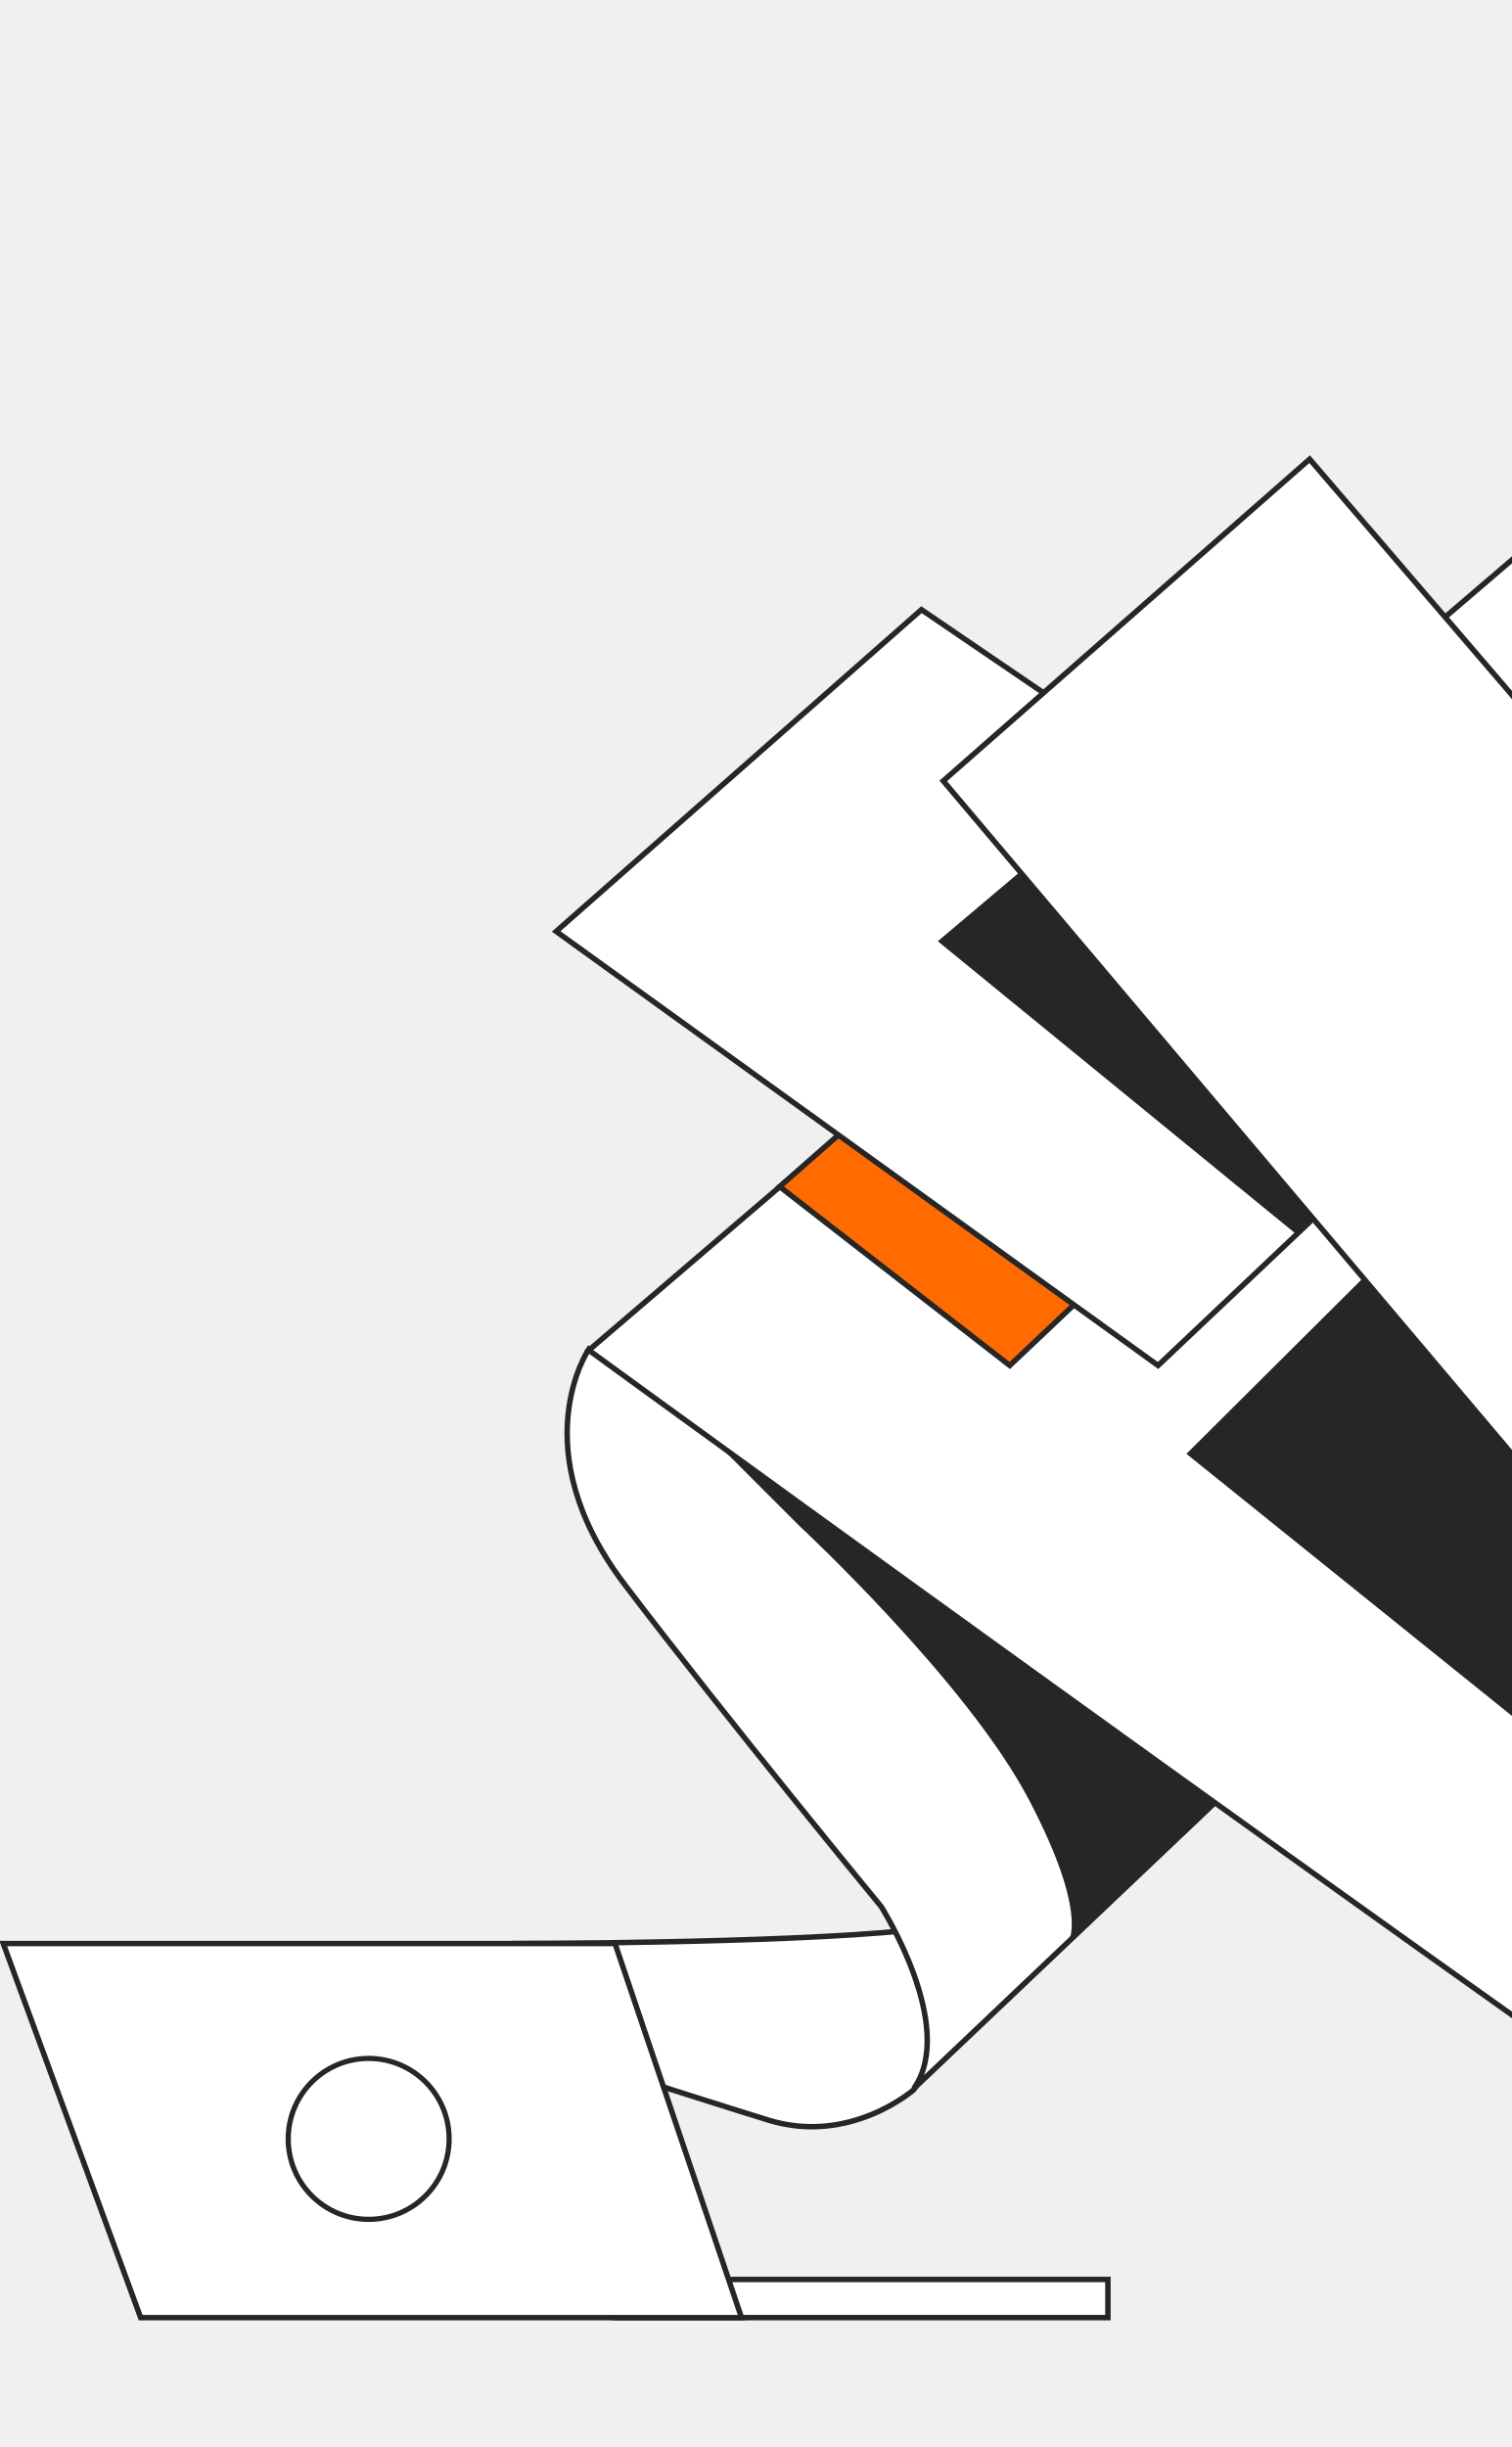
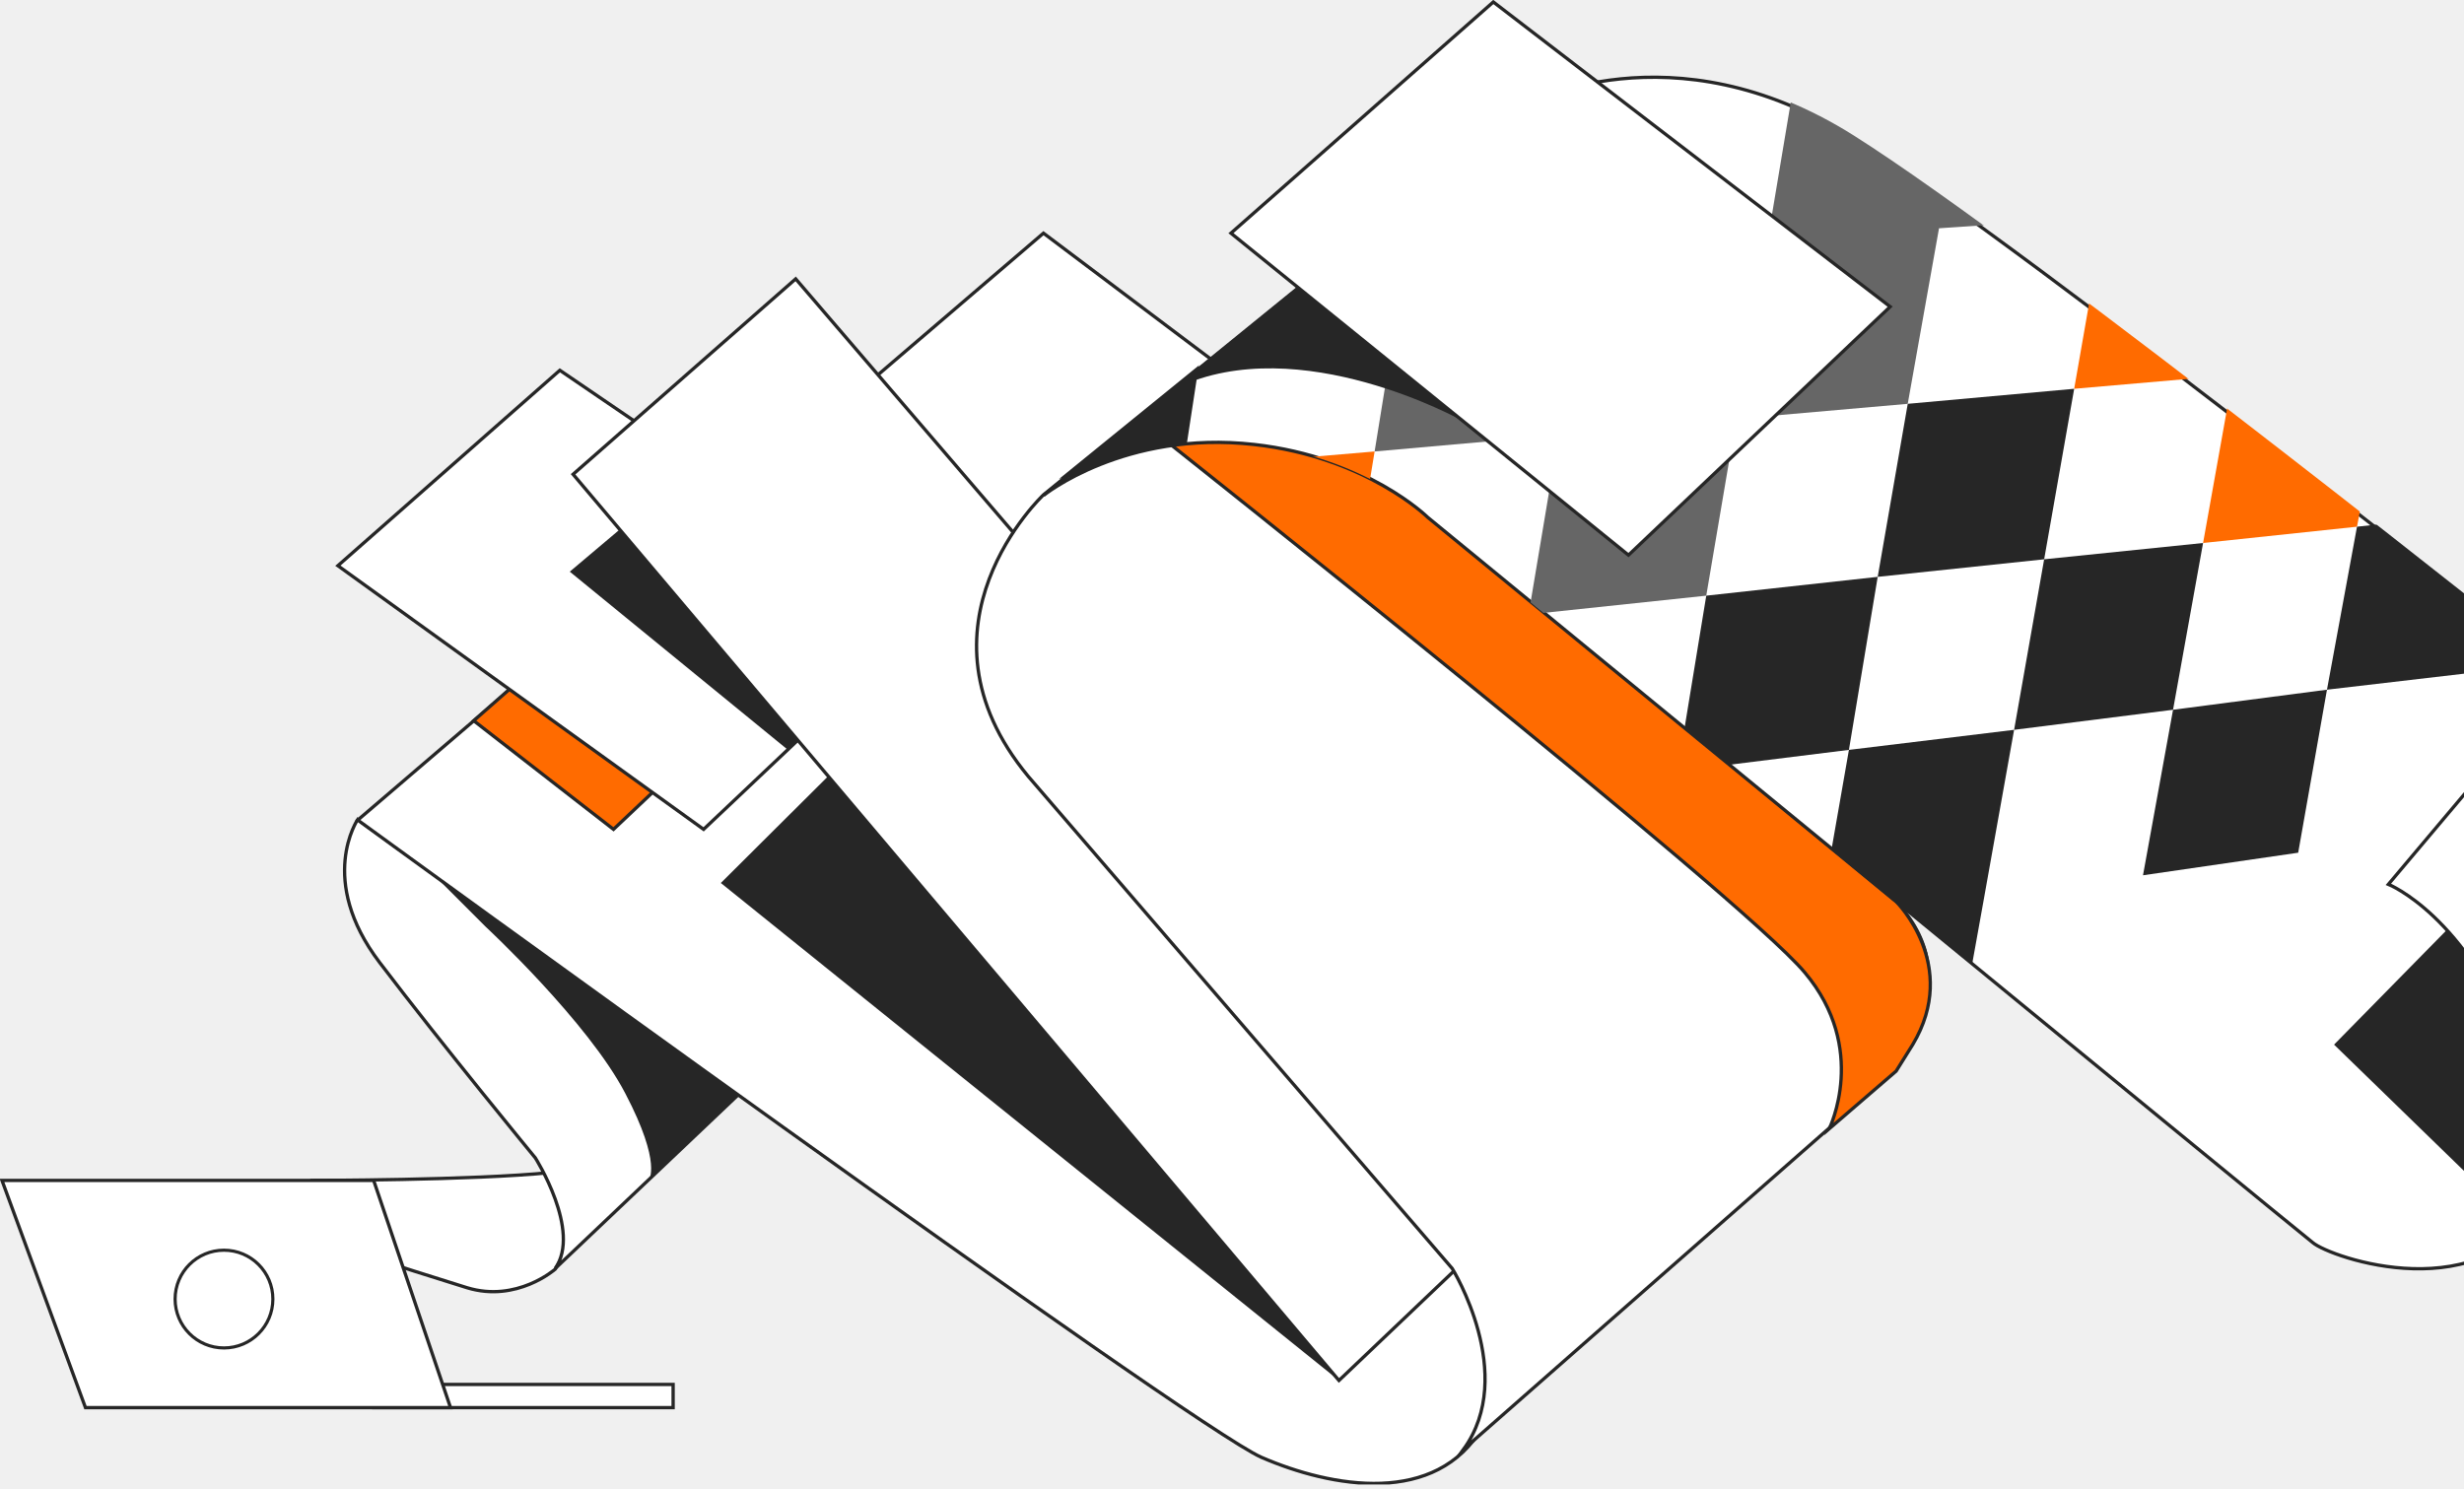
- <svg xmlns="http://www.w3.org/2000/svg" width="160" height="259" viewBox="0 0 160 259" fill="none">
-   <g clip-path="url(#clip0_48_353)">
-     <path d="M65.106 241.266H117.284V245.306H65.106V241.266Z" fill="white" stroke="#262626" stroke-width="0.577" stroke-miterlimit="10" />
-     <path d="M96.736 221.18C96.736 221.18 90.041 227.067 81.383 224.412C72.725 221.757 45.943 213.099 45.943 213.099L54.255 205.711C54.255 205.711 82.537 205.711 96.043 204.326L102.97 210.79L96.736 221.18Z" fill="white" stroke="#262626" stroke-width="0.577" stroke-miterlimit="10" />
-     <path d="M62.336 142.797C62.336 142.797 55.178 153.302 66.145 167.732C77.112 182.162 93.273 201.786 93.273 201.786C93.273 201.786 101.354 214.485 96.736 221.065L128.713 190.704L62.336 142.797Z" fill="white" stroke="#262626" stroke-width="0.577" stroke-miterlimit="10" />
-     <path d="M179.391 135.41L245.652 210.56C245.652 210.56 266.431 234.802 258.351 248.655C250.27 262.507 232.031 259.275 219.794 253.965C207.558 248.655 62.336 142.913 62.336 142.913L181.815 40.634L238.726 83.462L179.391 135.41Z" fill="white" stroke="#262626" stroke-width="0.577" stroke-miterlimit="10" />
-     <path d="M145.566 107.936L119.939 92.698L82.537 125.598L106.894 144.53L145.566 107.936Z" fill="#FF6B00" stroke="#262626" stroke-width="0.577" stroke-miterlimit="10" />
-     <path d="M161.267 107.936L97.544 64.531L58.873 98.585L122.595 144.53L161.267 107.936Z" fill="white" stroke="#262626" stroke-width="0.577" stroke-miterlimit="10" />
-     <path d="M113.359 87.733L99.276 99.624L137.14 130.561L161.959 107.127L113.359 87.733Z" fill="#262626" />
-     <path d="M233.3 240.575L125.596 153.88L149.838 129.754L233.3 240.575Z" fill="#262626" />
-     <path d="M271.856 203.864L138.64 48.599L99.853 82.654L233.3 240.574L271.856 203.864Z" fill="white" stroke="#262626" stroke-width="0.577" stroke-miterlimit="10" />
-     <path d="M181.815 86.232L265.508 18.238C267.24 36.131 274.859 54.255 274.859 54.255L356.358 131.137L328.307 155.495L330.154 156.996C343.545 170.386 330.154 186.548 330.154 186.548L255.003 252.579C264.469 239.534 253.041 221.064 253.041 221.064L179.16 135.293C157.458 109.088 181.815 86.232 181.815 86.232Z" fill="white" stroke="#262626" stroke-width="0.577" stroke-miterlimit="10" />
-     <path d="M65.107 205.712L78.498 245.307H14.891L0.346 205.712H65.107Z" fill="white" stroke="#262626" stroke-width="0.577" stroke-miterlimit="10" />
-     <path d="M113.013 205.712C113.013 205.712 115.437 202.941 108.973 190.589C102.508 178.122 84.615 161.499 84.615 161.499C84.615 161.499 77.343 154.226 76.073 152.956L128.713 190.935L113.013 205.712Z" fill="#262626" />
-     <circle r="8.517" transform="matrix(-1 0 0 1 39.0276 226.388)" fill="white" stroke="#262626" stroke-width="0.549" />
+ <svg xmlns="http://www.w3.org/2000/svg" width="586" height="354" viewBox="0 0 586 354" fill="none">
+   <g clip-path="url(#clip0_34_1555)">
+     <path d="M88.866 329.308H160.085V334.823H88.866V329.308Z" fill="white" stroke="#262626" stroke-width="0.788" stroke-miterlimit="10" />
+     <path d="M132.038 301.892C132.038 301.892 122.9 309.928 111.083 306.304C99.265 302.68 62.711 290.862 62.711 290.862L74.055 280.778C74.055 280.778 112.658 280.778 131.093 278.888L140.547 287.711L132.038 301.892Z" fill="white" stroke="#262626" stroke-width="0.788" stroke-miterlimit="10" />
+     <path d="M85.085 194.906C85.085 194.906 75.316 209.244 90.284 228.94C105.253 248.635 127.312 275.421 127.312 275.421C127.312 275.421 138.341 292.753 132.038 301.734L175.684 260.295L85.085 194.906Z" fill="white" stroke="#262626" stroke-width="0.788" stroke-miterlimit="10" />
+     <path d="M244.854 184.822L335.296 287.396C335.296 287.396 363.657 320.484 352.628 339.392C341.598 358.3 316.703 353.888 300.001 346.64C283.3 339.392 85.085 195.064 85.085 195.064L248.163 55.462L325.842 113.918L244.854 184.822Z" fill="white" stroke="#262626" stroke-width="0.788" stroke-miterlimit="10" />
+     <path d="M198.688 147.322L163.709 126.524L112.659 171.429L145.905 197.27L198.688 147.322Z" fill="#FF6B00" stroke="#262626" stroke-width="0.788" stroke-miterlimit="10" />
+     <path d="M220.117 147.322L133.142 88.078L80.358 134.559L167.333 197.27L220.117 147.322Z" fill="white" stroke="#262626" stroke-width="0.788" stroke-miterlimit="10" />
+     <path d="M154.727 119.748L135.505 135.977L187.185 178.204L221.062 146.219L154.727 119.748Z" fill="#262626" />
+     <path d="M318.437 328.363L171.43 210.032L204.518 177.102L318.437 328.363Z" fill="#262626" />
+     <path d="M371.062 278.257L189.234 66.334L136.293 112.816L318.436 328.363L371.062 278.257Z" fill="white" stroke="#262626" stroke-width="0.788" stroke-miterlimit="10" />
+     <path d="M248.163 117.7L362.397 24.895C364.76 49.317 375.16 74.055 375.16 74.055L486.399 178.992L448.111 212.238L450.632 214.287C468.91 232.564 450.632 254.623 450.632 254.623L348.059 344.749C360.979 326.944 345.38 301.734 345.38 301.734L244.539 184.665C214.917 148.898 248.163 117.7 248.163 117.7Z" fill="white" stroke="#262626" stroke-width="0.788" stroke-miterlimit="10" />
+     <path d="M435.034 268.488C435.034 268.488 444.487 249.423 429.204 231.303C414.078 213.183 276.21 103.992 276.21 103.992L294.802 85.557L450.948 214.444C450.948 214.444 466.231 229.57 454.887 248.478L450.948 254.78L435.034 268.488Z" fill="#FF6B00" stroke="#262626" stroke-width="0.788" stroke-miterlimit="10" />
+     <path d="M595.59 227.207C595.59 227.207 620.328 257.932 605.675 285.033C591.021 312.134 554.151 299.056 550.055 295.589C545.8 292.281 339.55 123.057 339.55 123.057C339.55 123.057 325.054 108.719 298.268 105.725C267.386 102.259 248.163 117.858 248.163 117.858L362.396 25.053C362.396 25.053 397.533 5.672 440.705 32.931C483.878 60.189 610.244 161.188 610.244 161.188L581.095 202.784C581.095 202.784 587.555 213.971 595.59 227.207Z" fill="white" stroke="#262626" stroke-width="0.788" stroke-miterlimit="10" />
+     <mask id="mask0_34_1555" style="mask-type:alpha" maskUnits="userSpaceOnUse" x="247" y="17" width="364" height="285">
+       <path d="M595.546 226.834C595.546 226.834 620.283 257.559 605.63 284.66C590.976 311.761 554.106 298.684 550.01 295.217C545.755 291.908 339.505 122.685 339.505 122.685C339.505 122.685 325.009 108.347 298.223 105.353C267.341 101.887 248.118 117.485 248.118 117.485L362.351 24.68C362.351 24.68 397.488 5.3 440.661 32.559C483.833 59.817 610.199 160.815 610.199 160.815L581.05 202.412C581.05 202.412 587.51 213.599 595.546 226.834Z" fill="white" stroke="#262626" stroke-width="0.788" stroke-miterlimit="10" />
+     </mask>
+     <g mask="url(#mask0_34_1555)">
+       <g clip-path="url(#clip1_34_1555)">
+         <path d="M453.707 96.054L412.932 99.633L405.789 141.686L363.526 146.159L370.669 103.51L326.918 107.387L334.061 63.246L377.812 60.264L420.372 57.282L427.515 14.632L468.29 12.544L475.731 -29.807L515.017 -31L507.577 10.457L500.434 51.615L461.147 54.299L453.707 96.054Z" fill="#666666" />
+         <path d="M446.564 137.212L439.719 178.37L398.944 183.44L405.79 141.686L446.564 137.212Z" fill="#262626" />
+         <path d="M493.292 92.475L486.149 133.037L446.564 137.212L453.707 96.054L493.292 92.475Z" fill="#262626" />
+         <path d="M523.946 129.159L516.803 168.826L479.005 173.598L486.148 133.036L523.946 129.159Z" fill="#262626" />
+         <path d="M531.09 89.194L493.291 92.475L500.434 51.615L538.53 48.931L575.138 46.246L567.995 85.913L560.554 125.282L523.946 129.159L531.09 89.194Z" fill="#FF6B00" />
+         <path d="M319.775 150.931L363.526 146.159L356.681 188.809L398.943 183.44L391.8 224.897L349.538 230.862L305.787 237.125L312.93 194.177L267.393 199.844L220.07 205.809L226.916 160.774L274.238 155.703L281.381 111.264L326.918 107.387L319.775 150.931Z" fill="#FF6B00" />
+         <path d="M233.761 115.44L240.904 69.808L288.226 66.527L281.381 111.264L233.761 115.44Z" fill="#262626" />
+         <path d="M253.702 286.933L260.548 243.687L305.787 237.125L298.941 279.775L253.702 286.933Z" fill="#262626" />
+         <path d="M439.718 178.37L479.005 173.598L471.862 213.564L464.719 253.231L425.432 259.494L384.955 266.055L391.8 224.897L432.575 219.23L439.718 178.37Z" fill="#262626" />
+         <path d="M546.566 202.827L509.66 208.195L516.803 168.826L553.411 164.054L546.566 202.827Z" fill="#262626" />
+         <path d="M596.269 121.405L589.126 159.879L553.411 164.054L560.554 125.282L596.269 121.405Z" fill="#262626" />
+         <path d="M288.227 66.527L295.37 21.492L341.204 19.106L334.061 63.246L288.227 66.527Z" fill="#262626" />
+       </g>
+     </g>
+     <path d="M581.883 221.219L555.097 248.478L600.003 292.123C600.003 291.965 624.425 262.186 581.883 221.219Z" fill="#262626" />
+     <path d="M568.017 210.347L637.345 128.099C637.345 128.099 663.973 156.618 669.961 173.95C677.996 197.27 666.809 211.293 666.809 211.293L600.002 291.965C600.002 291.965 611.505 283.299 598.742 249.738C586.61 217.753 568.017 210.347 568.017 210.347Z" fill="white" stroke="#262626" stroke-width="0.788" stroke-miterlimit="10" />
+     <path d="M347.743 100.053C347.743 100.053 309.14 78.467 279.991 92.175L341.283 42.069L388.395 51.681L347.743 100.053Z" fill="#262626" />
+     <path d="M449.528 72.952L355.148 0.473L292.753 55.462L387.291 132.038L449.528 72.952Z" fill="white" stroke="#262626" stroke-width="0.788" stroke-miterlimit="10" />
+     <path d="M88.867 280.778L107.145 334.823H20.327L0.474 280.778H88.867Z" fill="white" stroke="#262626" stroke-width="0.788" stroke-miterlimit="10" />
+     <path d="M154.255 280.778C154.255 280.778 157.564 276.997 148.74 260.138C139.917 243.121 115.494 220.431 115.494 220.431C115.494 220.431 105.568 210.505 103.835 208.772L175.684 260.61L154.255 280.778Z" fill="#262626" />
+     <circle r="11.625" transform="matrix(-1 0 0 1 53.2695 309)" fill="white" stroke="#262626" stroke-width="0.75" />
  </g>
  <defs>
-     <clipPath id="clip0_48_353">
-       <rect width="493.269" height="258.698" fill="white" transform="matrix(-1 0 0 1 493.27 0)" />
+     <clipPath id="clip0_34_1555">
+       <rect width="673.269" height="353.1" fill="white" transform="matrix(-1 0 0 1 673.27 0)" />
+     </clipPath>
+     <clipPath id="clip1_34_1555">
+       <rect width="376.199" height="317.933" fill="white" transform="matrix(1 0 0 -1 220.07 286.933)" />
    </clipPath>
  </defs>
</svg>
